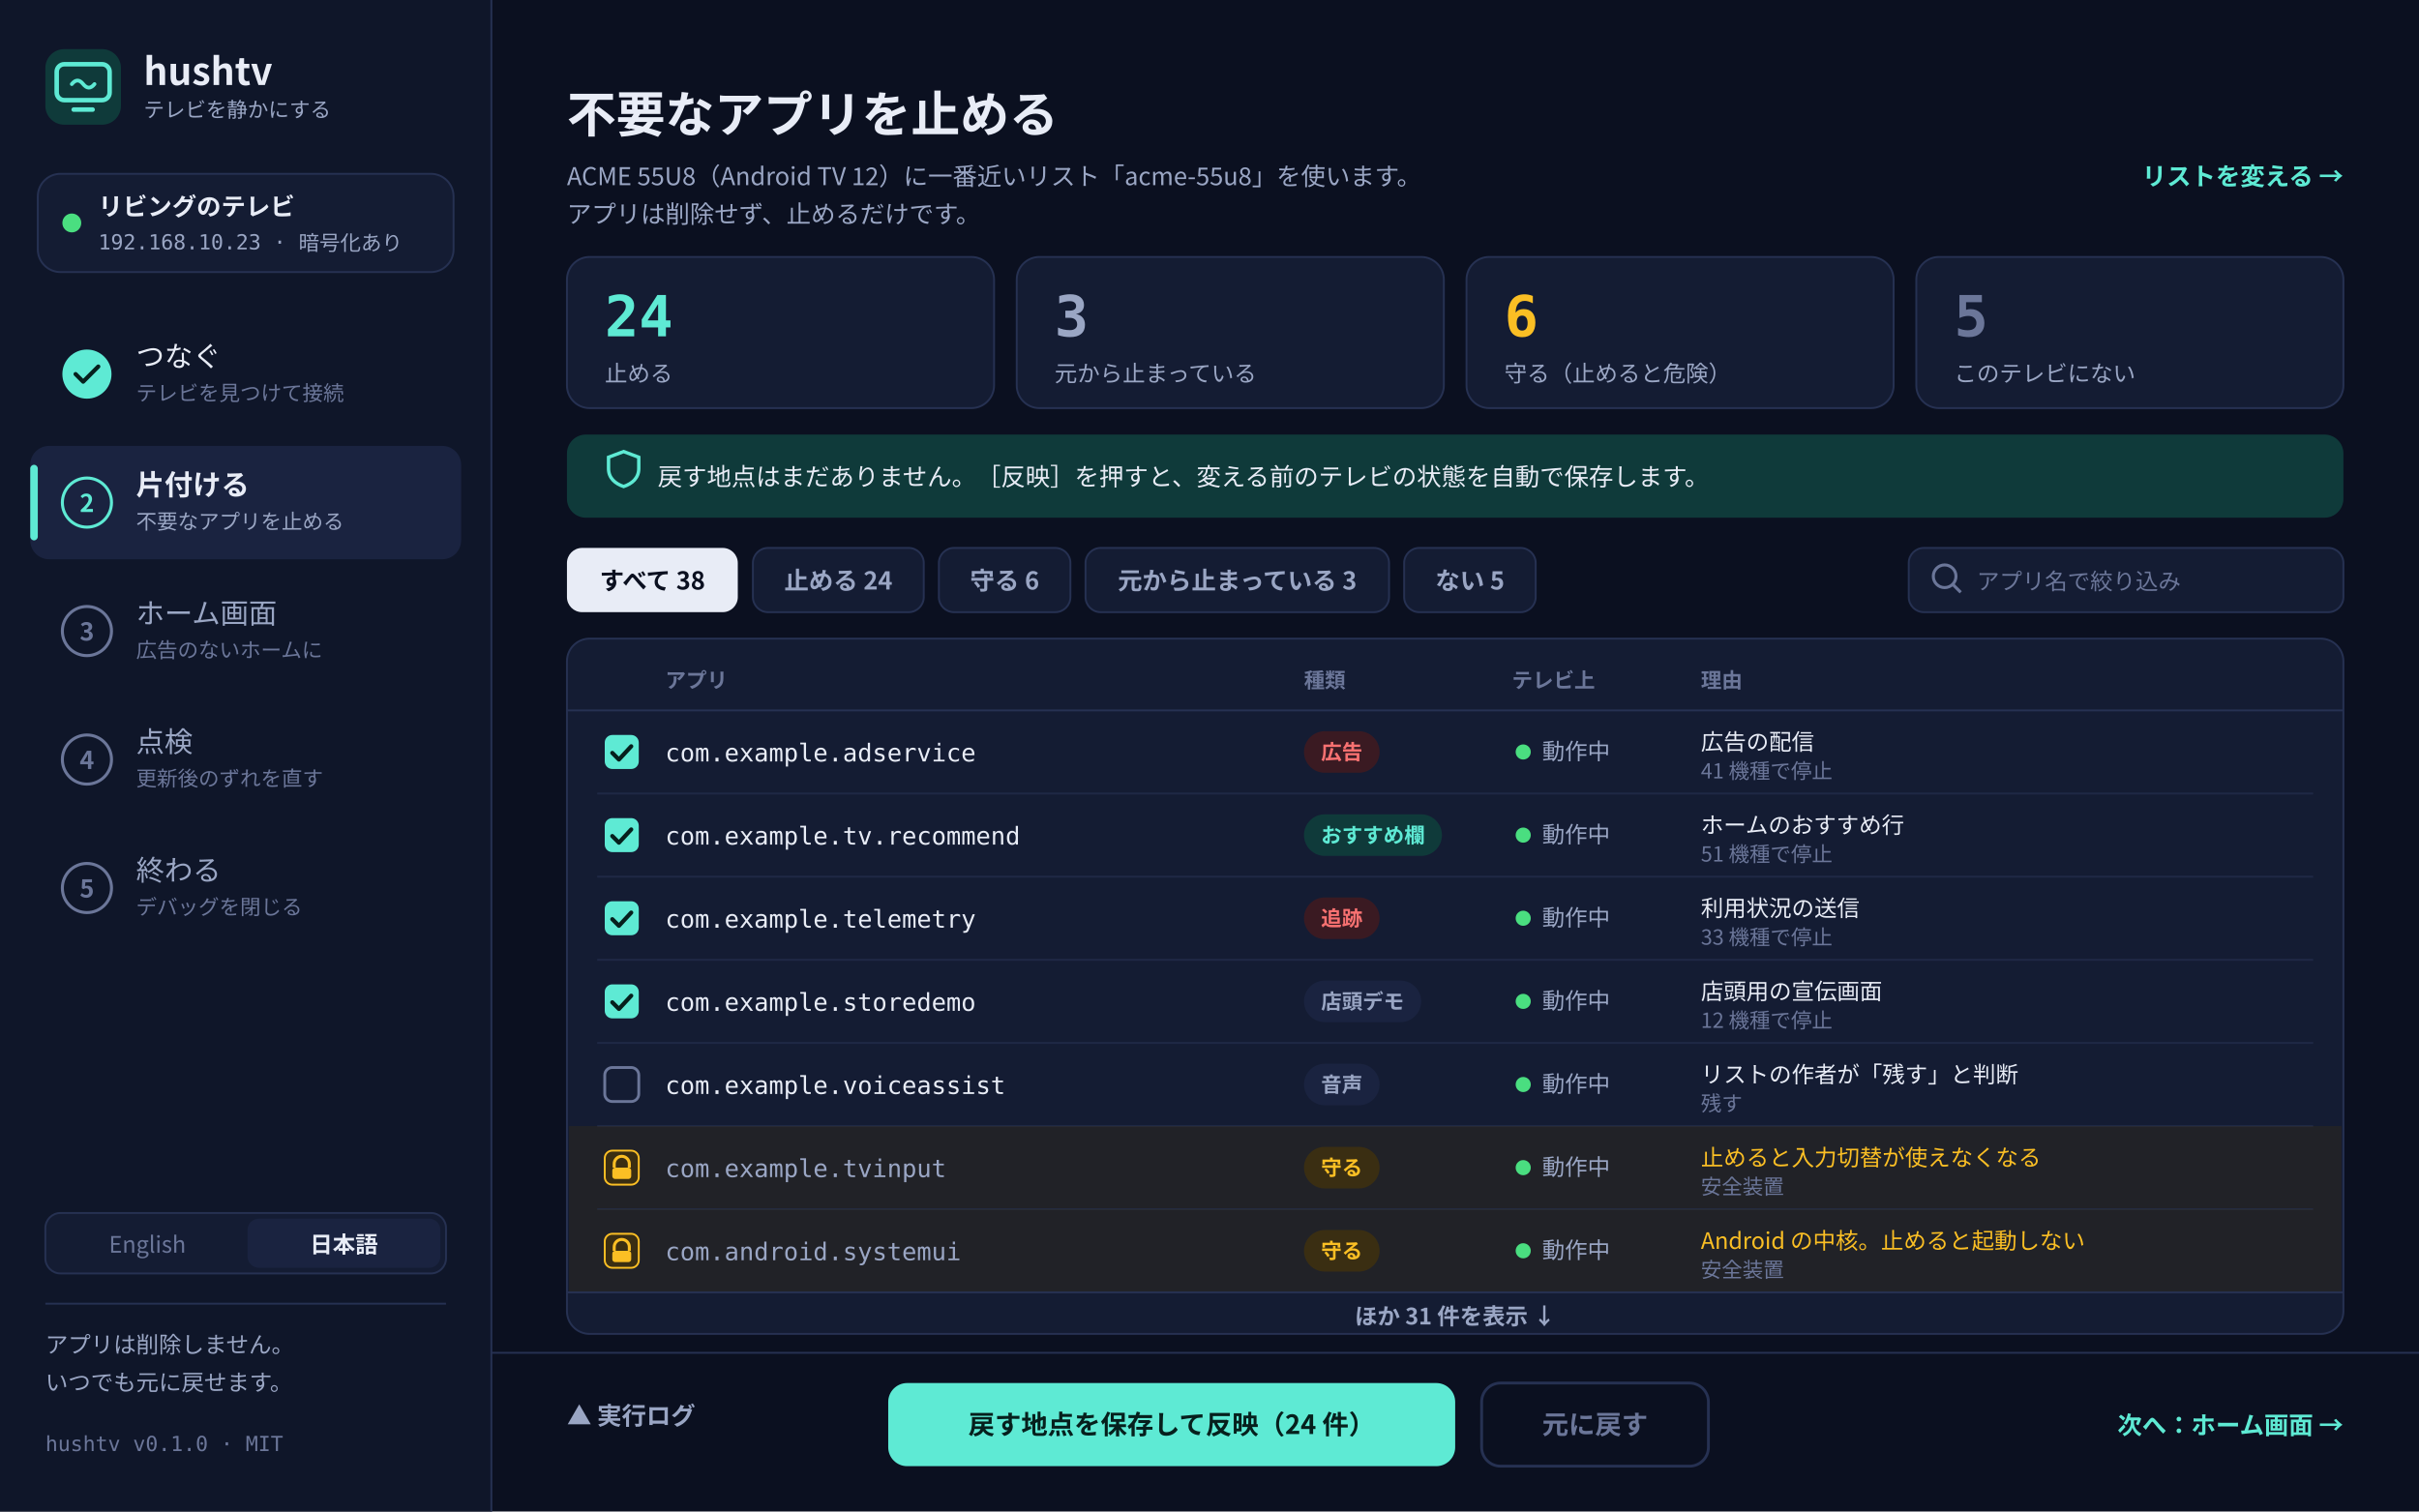
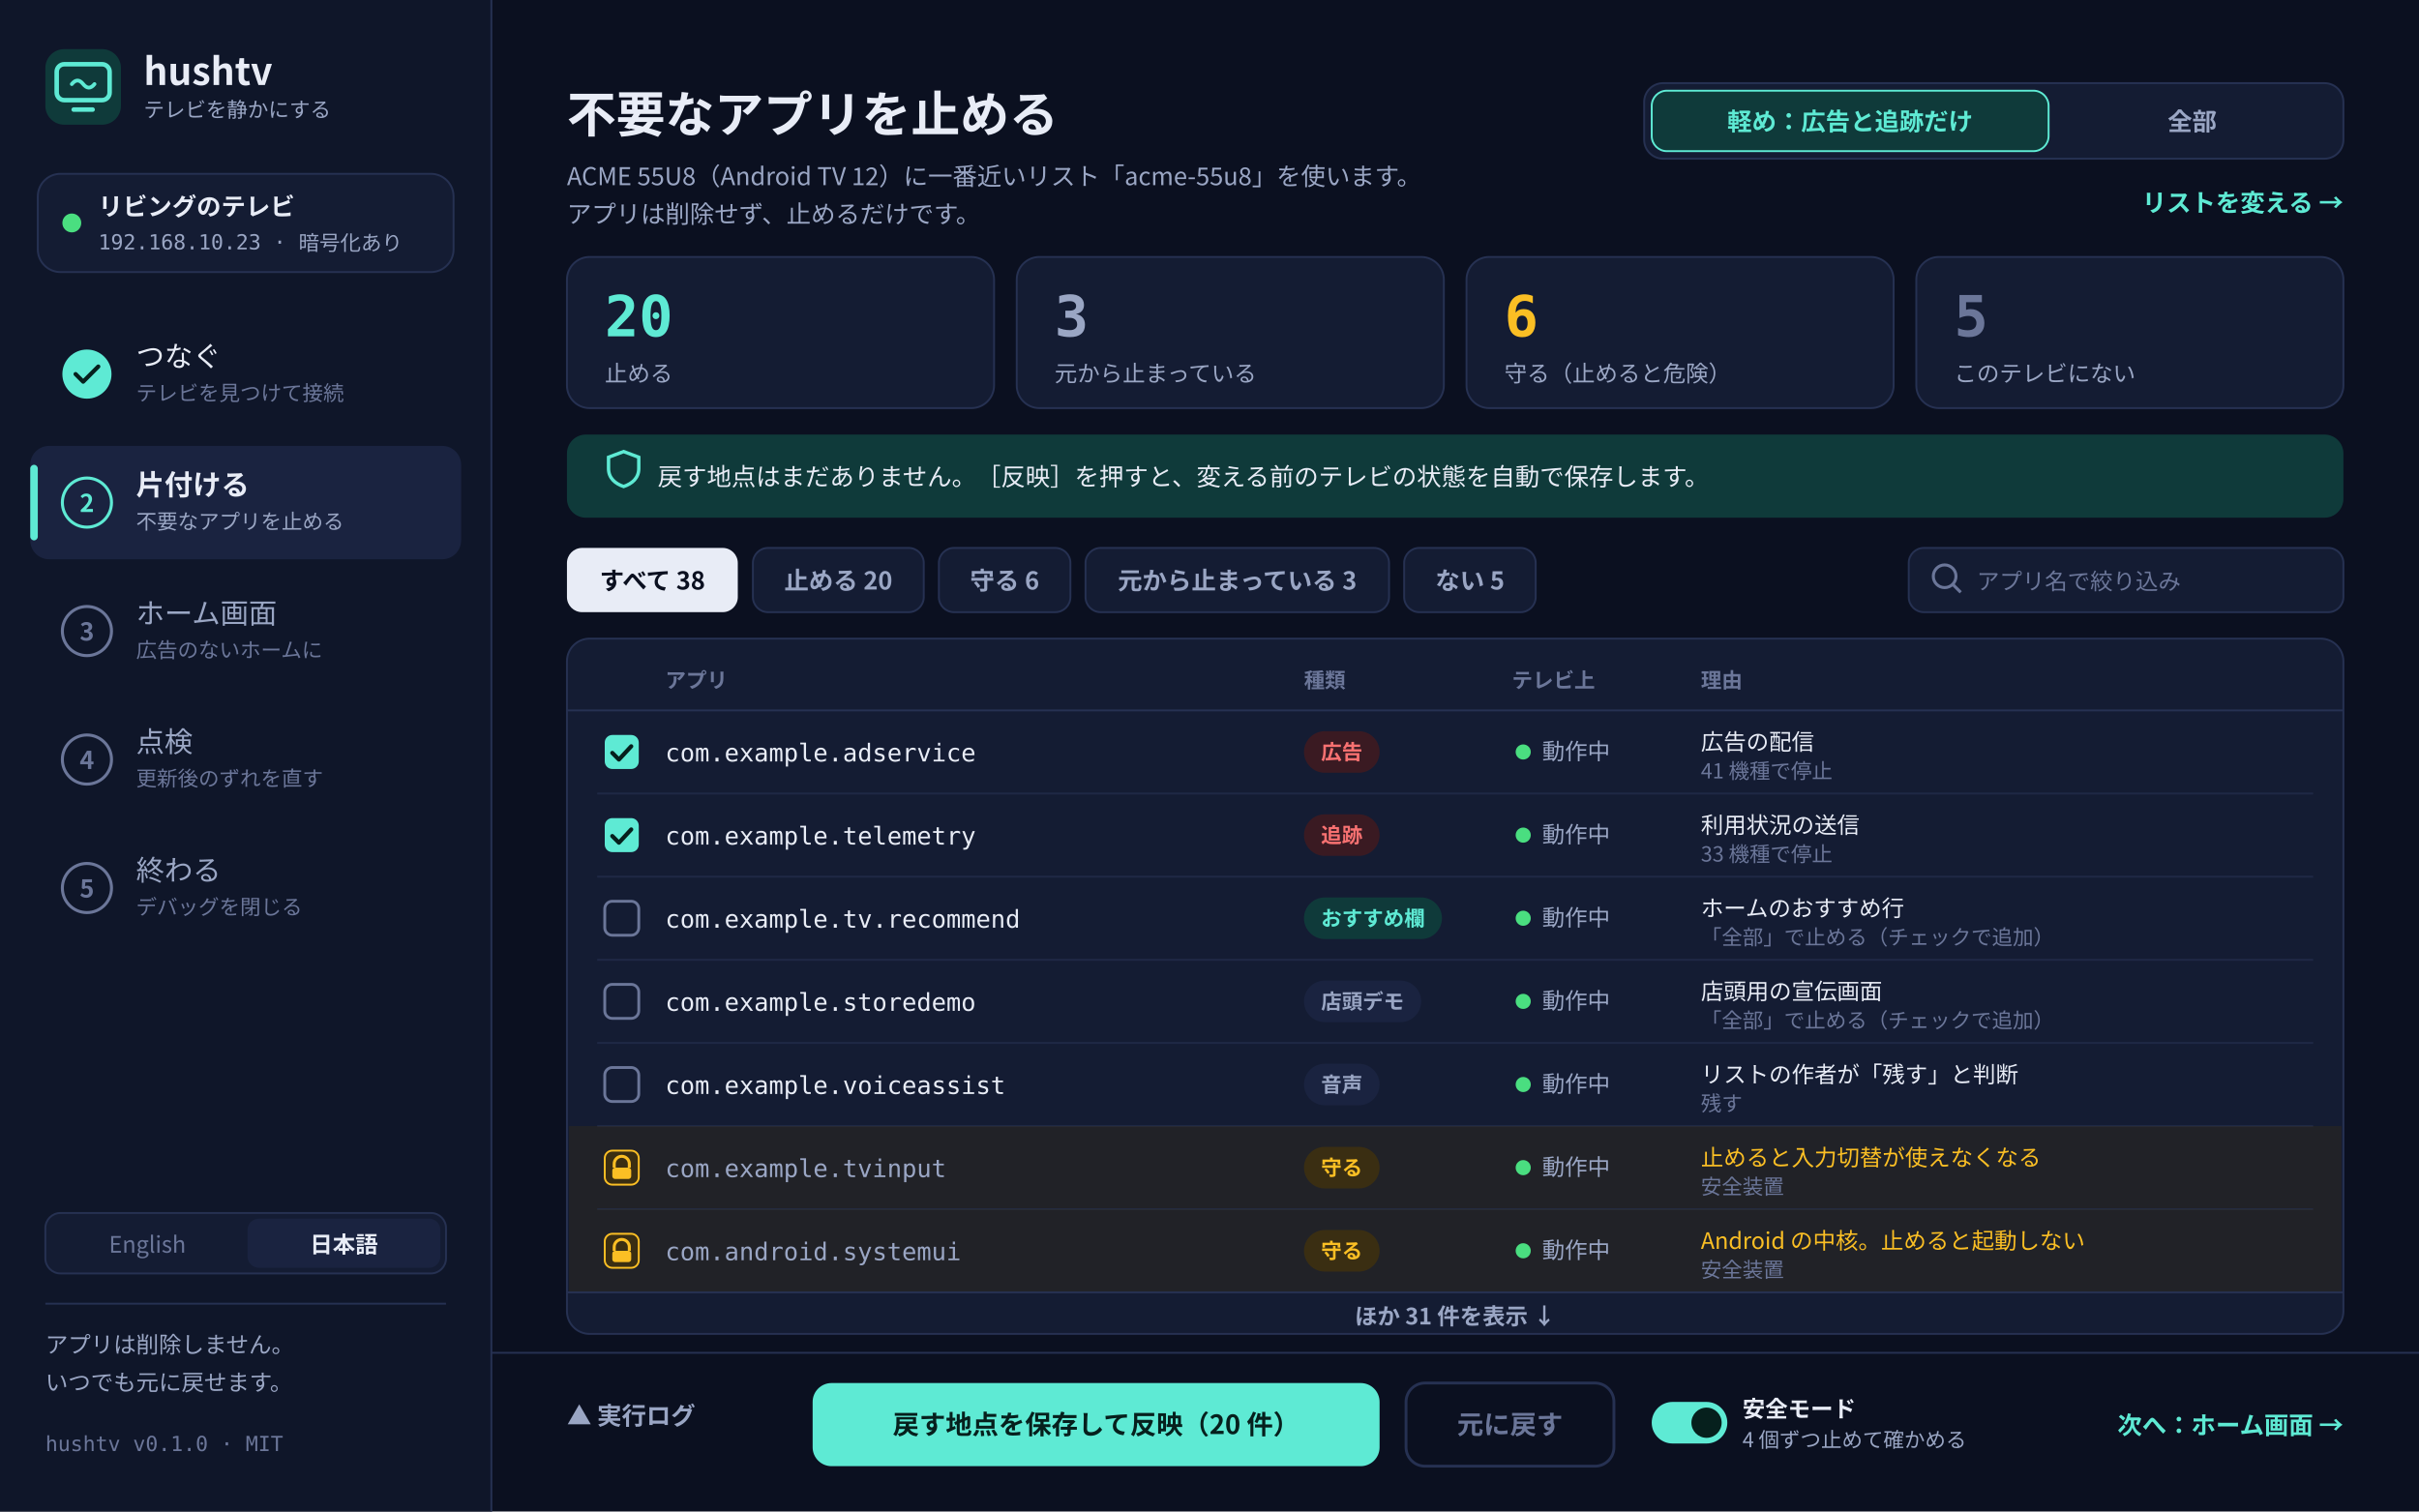
<svg xmlns="http://www.w3.org/2000/svg" width="1280" height="800" viewBox="0 0 1280 800">
  <rect width="1280" height="800" fill="#0B1020" />
  <rect x="0" y="0" width="260" height="800" rx="0" fill="#0F1629" opacity="1" />
  <line x1="260" y1="0" x2="260" y2="800" stroke="#263152" />
  <rect x="24" y="26" width="40" height="40" rx="10" fill="#0F3A3A" opacity="1" />
  <g transform="translate(30,34) scale(1.0)">
    <rect x="0" y="0" width="28" height="19" rx="4" fill="none" stroke="#5EEAD4" stroke-width="2.4" />
    <path d="M9 24h10" stroke="#5EEAD4" stroke-width="2.4" stroke-linecap="round" />
    <path d="M8 10.5c2-2.5 4-2.5 6 0s4 2.5 6 0" stroke="#5EEAD4" stroke-width="2" fill="none" stroke-linecap="round" />
  </g>
  <text x="76" y="45" font-family="'Noto Sans JP','Noto Sans CJK JP','Hiragino Sans','Yu Gothic UI',sans-serif" font-size="20" font-weight="700" fill="#E8ECF6" text-anchor="start" opacity="1">hushtv</text>
  <text x="76" y="62" font-family="'Noto Sans JP','Noto Sans CJK JP','Hiragino Sans','Yu Gothic UI',sans-serif" font-size="11" font-weight="400" fill="#9AA6C4" text-anchor="start" opacity="1">テレビを静かにする</text>
  <rect x="20" y="92" width="220" height="52" rx="12" fill="#141C33" stroke="#263152" stroke-width="1" opacity="1" />
  <circle cx="38" cy="118" r="5" fill="#4ADE80" />
  <text x="52" y="114" font-family="'Noto Sans JP','Noto Sans CJK JP','Hiragino Sans','Yu Gothic UI',sans-serif" font-size="13" font-weight="600" fill="#E8ECF6" text-anchor="start" opacity="1">リビングのテレビ</text>
  <text x="52" y="132" font-family="'JetBrains Mono','SFMono-Regular',Consolas,monospace" font-size="11" font-weight="400" fill="#9AA6C4" text-anchor="start" opacity="1">192.168.10.23 · 暗号化あり</text>
  <circle cx="46" cy="198" r="13" fill="#5EEAD4" />
  <path d="M40 198l4 4 8-8" stroke="#06201D" stroke-width="2.2" fill="none" stroke-linecap="round" stroke-linejoin="round" />
  <text x="72" y="194" font-family="'Noto Sans JP','Noto Sans CJK JP','Hiragino Sans','Yu Gothic UI',sans-serif" font-size="15" font-weight="500" fill="#E8ECF6" text-anchor="start" opacity="1">つなぐ</text>
  <text x="72" y="212" font-family="'Noto Sans JP','Noto Sans CJK JP','Hiragino Sans','Yu Gothic UI',sans-serif" font-size="11" font-weight="400" fill="#6B7699" text-anchor="start" opacity="1">テレビを見つけて接続</text>
  <rect x="16" y="236" width="228" height="60" rx="10" fill="#1A2340" opacity="1" />
  <rect x="16" y="246" width="4" height="40" rx="2" fill="#5EEAD4" opacity="1" />
  <circle cx="46" cy="266" r="13" fill="none" stroke="#5EEAD4" stroke-width="1.6" />
  <text x="46" y="271" font-family="'Noto Sans JP','Noto Sans CJK JP','Hiragino Sans','Yu Gothic UI',sans-serif" font-size="13" font-weight="700" fill="#5EEAD4" text-anchor="middle" opacity="1">2</text>
  <text x="72" y="262" font-family="'Noto Sans JP','Noto Sans CJK JP','Hiragino Sans','Yu Gothic UI',sans-serif" font-size="15" font-weight="700" fill="#E8ECF6" text-anchor="start" opacity="1">片付ける</text>
  <text x="72" y="280" font-family="'Noto Sans JP','Noto Sans CJK JP','Hiragino Sans','Yu Gothic UI',sans-serif" font-size="11" font-weight="400" fill="#9AA6C4" text-anchor="start" opacity="1">不要なアプリを止める</text>
  <circle cx="46" cy="334" r="13" fill="none" stroke="#6B7699" stroke-width="1.6" />
  <text x="46" y="339" font-family="'Noto Sans JP','Noto Sans CJK JP','Hiragino Sans','Yu Gothic UI',sans-serif" font-size="13" font-weight="700" fill="#6B7699" text-anchor="middle" opacity="1">3</text>
  <text x="72" y="330" font-family="'Noto Sans JP','Noto Sans CJK JP','Hiragino Sans','Yu Gothic UI',sans-serif" font-size="15" font-weight="500" fill="#9AA6C4" text-anchor="start" opacity="1">ホーム画面</text>
  <text x="72" y="348" font-family="'Noto Sans JP','Noto Sans CJK JP','Hiragino Sans','Yu Gothic UI',sans-serif" font-size="11" font-weight="400" fill="#6B7699" text-anchor="start" opacity="1">広告のないホームに</text>
  <circle cx="46" cy="402" r="13" fill="none" stroke="#6B7699" stroke-width="1.6" />
  <text x="46" y="407" font-family="'Noto Sans JP','Noto Sans CJK JP','Hiragino Sans','Yu Gothic UI',sans-serif" font-size="13" font-weight="700" fill="#6B7699" text-anchor="middle" opacity="1">4</text>
  <text x="72" y="398" font-family="'Noto Sans JP','Noto Sans CJK JP','Hiragino Sans','Yu Gothic UI',sans-serif" font-size="15" font-weight="500" fill="#9AA6C4" text-anchor="start" opacity="1">点検</text>
  <text x="72" y="416" font-family="'Noto Sans JP','Noto Sans CJK JP','Hiragino Sans','Yu Gothic UI',sans-serif" font-size="11" font-weight="400" fill="#6B7699" text-anchor="start" opacity="1">更新後のずれを直す</text>
  <circle cx="46" cy="470" r="13" fill="none" stroke="#6B7699" stroke-width="1.6" />
  <text x="46" y="475" font-family="'Noto Sans JP','Noto Sans CJK JP','Hiragino Sans','Yu Gothic UI',sans-serif" font-size="13" font-weight="700" fill="#6B7699" text-anchor="middle" opacity="1">5</text>
  <text x="72" y="466" font-family="'Noto Sans JP','Noto Sans CJK JP','Hiragino Sans','Yu Gothic UI',sans-serif" font-size="15" font-weight="500" fill="#9AA6C4" text-anchor="start" opacity="1">終わる</text>
  <text x="72" y="484" font-family="'Noto Sans JP','Noto Sans CJK JP','Hiragino Sans','Yu Gothic UI',sans-serif" font-size="11" font-weight="400" fill="#6B7699" text-anchor="start" opacity="1">デバッグを閉じる</text>
  <rect x="24" y="642" width="212" height="32" rx="8" fill="#141C33" stroke="#263152" stroke-width="1" opacity="1" />
  <rect x="131" y="645" width="102" height="26" rx="6" fill="#1A2340" opacity="1" />
  <text x="78" y="663" font-family="'Noto Sans JP','Noto Sans CJK JP','Hiragino Sans','Yu Gothic UI',sans-serif" font-size="12" font-weight="400" fill="#6B7699" text-anchor="middle">English</text>
  <text x="182" y="663" font-family="'Noto Sans JP','Noto Sans CJK JP','Hiragino Sans','Yu Gothic UI',sans-serif" font-size="12" font-weight="700" fill="#E8ECF6" text-anchor="middle">日本語</text>
  <line x1="24" y1="690" x2="236" y2="690" stroke="#263152" />
  <text x="24" y="716" font-family="'Noto Sans JP','Noto Sans CJK JP','Hiragino Sans','Yu Gothic UI',sans-serif" font-size="12" font-weight="400" fill="#9AA6C4" text-anchor="start" opacity="1">アプリは削除しません。</text>
  <text x="24" y="736" font-family="'Noto Sans JP','Noto Sans CJK JP','Hiragino Sans','Yu Gothic UI',sans-serif" font-size="12" font-weight="400" fill="#9AA6C4" text-anchor="start" opacity="1">いつでも元に戻せます。</text>
  <text x="24" y="768" font-family="'JetBrains Mono','SFMono-Regular',Consolas,monospace" font-size="11" font-weight="400" fill="#6B7699" text-anchor="start" opacity="1">hushtv v0.1.0 · MIT</text>
  <text x="300" y="70" font-family="'Noto Sans JP','Noto Sans CJK JP','Hiragino Sans','Yu Gothic UI',sans-serif" font-size="26" font-weight="700" fill="#E8ECF6" text-anchor="start" opacity="1">不要なアプリを止める</text>
  <text x="300" y="98" font-family="'Noto Sans JP','Noto Sans CJK JP','Hiragino Sans','Yu Gothic UI',sans-serif" font-size="13" font-weight="400" fill="#9AA6C4" text-anchor="start" opacity="1">ACME 55U8（Android TV 12）に一番近いリスト「acme-55u8」を使います。</text>
  <text x="300" y="118" font-family="'Noto Sans JP','Noto Sans CJK JP','Hiragino Sans','Yu Gothic UI',sans-serif" font-size="13" font-weight="400" fill="#9AA6C4" text-anchor="start" opacity="1">アプリは削除せず、止めるだけです。</text>
-   <text x="1240" y="98" font-family="'Noto Sans JP','Noto Sans CJK JP','Hiragino Sans','Yu Gothic UI',sans-serif" font-size="13" font-weight="600" fill="#5EEAD4" text-anchor="end" opacity="1">リストを変える →</text>
+   <rect x="870" y="44" width="370" height="40" rx="10" fill="#141C33" stroke="#263152" stroke-width="1" opacity="1" />
+   <rect x="874" y="48" width="210" height="32" rx="8" fill="#0F3A3A" stroke="#5EEAD4" stroke-width="1" opacity="1" />
+   <text x="979" y="69" font-family="'Noto Sans JP','Noto Sans CJK JP','Hiragino Sans','Yu Gothic UI',sans-serif" font-size="13" font-weight="700" fill="#5EEAD4" text-anchor="middle" opacity="1">軽め：広告と追跡だけ</text>
+   <text x="1160" y="69" font-family="'Noto Sans JP','Noto Sans CJK JP','Hiragino Sans','Yu Gothic UI',sans-serif" font-size="13" font-weight="600" fill="#9AA6C4" text-anchor="middle" opacity="1">全部</text>
+   <text x="1240" y="112" font-family="'Noto Sans JP','Noto Sans CJK JP','Hiragino Sans','Yu Gothic UI',sans-serif" font-size="13" font-weight="600" fill="#5EEAD4" text-anchor="end" opacity="1">リストを変える →</text>
  <rect x="300" y="136" width="226" height="80" rx="12" fill="#141C33" stroke="#263152" stroke-width="1" opacity="1" />
-   <text x="320" y="178" font-family="'JetBrains Mono','SFMono-Regular',Consolas,monospace" font-size="30" font-weight="700" fill="#5EEAD4" text-anchor="start" opacity="1">24</text>
+   <text x="320" y="178" font-family="'JetBrains Mono','SFMono-Regular',Consolas,monospace" font-size="30" font-weight="700" fill="#5EEAD4" text-anchor="start" opacity="1">20</text>
  <text x="320" y="202" font-family="'Noto Sans JP','Noto Sans CJK JP','Hiragino Sans','Yu Gothic UI',sans-serif" font-size="12" font-weight="400" fill="#9AA6C4" text-anchor="start" opacity="1">止める</text>
  <rect x="538" y="136" width="226" height="80" rx="12" fill="#141C33" stroke="#263152" stroke-width="1" opacity="1" />
  <text x="558" y="178" font-family="'JetBrains Mono','SFMono-Regular',Consolas,monospace" font-size="30" font-weight="700" fill="#9AA6C4" text-anchor="start" opacity="1">3</text>
  <text x="558" y="202" font-family="'Noto Sans JP','Noto Sans CJK JP','Hiragino Sans','Yu Gothic UI',sans-serif" font-size="12" font-weight="400" fill="#9AA6C4" text-anchor="start" opacity="1">元から止まっている</text>
  <rect x="776" y="136" width="226" height="80" rx="12" fill="#141C33" stroke="#263152" stroke-width="1" opacity="1" />
  <text x="796" y="178" font-family="'JetBrains Mono','SFMono-Regular',Consolas,monospace" font-size="30" font-weight="700" fill="#FBBF24" text-anchor="start" opacity="1">6</text>
  <text x="796" y="202" font-family="'Noto Sans JP','Noto Sans CJK JP','Hiragino Sans','Yu Gothic UI',sans-serif" font-size="12" font-weight="400" fill="#9AA6C4" text-anchor="start" opacity="1">守る（止めると危険）</text>
  <rect x="1014" y="136" width="226" height="80" rx="12" fill="#141C33" stroke="#263152" stroke-width="1" opacity="1" />
  <text x="1034" y="178" font-family="'JetBrains Mono','SFMono-Regular',Consolas,monospace" font-size="30" font-weight="700" fill="#6B7699" text-anchor="start" opacity="1">5</text>
  <text x="1034" y="202" font-family="'Noto Sans JP','Noto Sans CJK JP','Hiragino Sans','Yu Gothic UI',sans-serif" font-size="12" font-weight="400" fill="#9AA6C4" text-anchor="start" opacity="1">このテレビにない</text>
  <rect x="300" y="230" width="940" height="44" rx="10" fill="#0F3A3A" opacity="1" />
  <path d="M322 242l8-3 8 3v6c0 5-3.5 8-8 9.5-4.5-1.5-8-4.5-8-9.5z" fill="none" stroke="#5EEAD4" stroke-width="1.8" />
  <text x="348" y="257" font-family="'Noto Sans JP','Noto Sans CJK JP','Hiragino Sans','Yu Gothic UI',sans-serif" font-size="13" font-weight="400" fill="#E8ECF6" text-anchor="start" opacity="1">戻す地点はまだありません。［反映］を押すと、変える前のテレビの状態を自動で保存します。</text>
  <rect x="300" y="290" width="90.4" height="34" rx="8" fill="#E8ECF6" opacity="1" />
  <text x="345.2" y="312" font-family="'Noto Sans JP','Noto Sans CJK JP','Hiragino Sans','Yu Gothic UI',sans-serif" font-size="13" font-weight="600" fill="#0B1020" text-anchor="middle" opacity="1">すべて 38</text>
  <rect x="398.4" y="290" width="90.4" height="34" rx="8" fill="#141C33" stroke="#263152" stroke-width="1" opacity="1" />
-   <text x="443.6" y="312" font-family="'Noto Sans JP','Noto Sans CJK JP','Hiragino Sans','Yu Gothic UI',sans-serif" font-size="13" font-weight="600" fill="#9AA6C4" text-anchor="middle" opacity="1">止める 24</text>
+   <text x="443.6" y="312" font-family="'Noto Sans JP','Noto Sans CJK JP','Hiragino Sans','Yu Gothic UI',sans-serif" font-size="13" font-weight="600" fill="#9AA6C4" text-anchor="middle" opacity="1">止める 20</text>
  <rect x="496.8" y="290" width="69.6" height="34" rx="8" fill="#141C33" stroke="#263152" stroke-width="1" opacity="1" />
  <text x="531.6" y="312" font-family="'Noto Sans JP','Noto Sans CJK JP','Hiragino Sans','Yu Gothic UI',sans-serif" font-size="13" font-weight="600" fill="#9AA6C4" text-anchor="middle" opacity="1">守る 6</text>
  <rect x="574.4" y="290" width="160.6" height="34" rx="8" fill="#141C33" stroke="#263152" stroke-width="1" opacity="1" />
  <text x="654.7" y="312" font-family="'Noto Sans JP','Noto Sans CJK JP','Hiragino Sans','Yu Gothic UI',sans-serif" font-size="13" font-weight="600" fill="#9AA6C4" text-anchor="middle" opacity="1">元から止まっている 3</text>
  <rect x="743.0" y="290" width="69.6" height="34" rx="8" fill="#141C33" stroke="#263152" stroke-width="1" opacity="1" />
  <text x="777.8" y="312" font-family="'Noto Sans JP','Noto Sans CJK JP','Hiragino Sans','Yu Gothic UI',sans-serif" font-size="13" font-weight="600" fill="#9AA6C4" text-anchor="middle" opacity="1">ない 5</text>
  <rect x="1010" y="290" width="230" height="34" rx="8" fill="#141C33" stroke="#263152" stroke-width="1" opacity="1" />
  <circle cx="1029" cy="305" r="6" fill="none" stroke="#6B7699" stroke-width="1.6" />
  <path d="M1033.5 309.5l4 4" stroke="#6B7699" stroke-width="1.6" />
  <text x="1046" y="312" font-family="'Noto Sans JP','Noto Sans CJK JP','Hiragino Sans','Yu Gothic UI',sans-serif" font-size="12" font-weight="400" fill="#6B7699" text-anchor="start" opacity="1">アプリ名で絞り込み</text>
  <rect x="300" y="338" width="940" height="368" rx="12" fill="#141C33" stroke="#263152" stroke-width="1" opacity="1" />
  <text x="352" y="364" font-family="'Noto Sans JP','Noto Sans CJK JP','Hiragino Sans','Yu Gothic UI',sans-serif" font-size="11" font-weight="600" fill="#6B7699" text-anchor="start" opacity="1">アプリ</text>
  <text x="690" y="364" font-family="'Noto Sans JP','Noto Sans CJK JP','Hiragino Sans','Yu Gothic UI',sans-serif" font-size="11" font-weight="600" fill="#6B7699" text-anchor="start" opacity="1">種類</text>
  <text x="800" y="364" font-family="'Noto Sans JP','Noto Sans CJK JP','Hiragino Sans','Yu Gothic UI',sans-serif" font-size="11" font-weight="600" fill="#6B7699" text-anchor="start" opacity="1">テレビ上</text>
  <text x="900" y="364" font-family="'Noto Sans JP','Noto Sans CJK JP','Hiragino Sans','Yu Gothic UI',sans-serif" font-size="11" font-weight="600" fill="#6B7699" text-anchor="start" opacity="1">理由</text>
  <line x1="300" y1="376" x2="1240" y2="376" stroke="#263152" />
  <rect x="320" y="389" width="18" height="18" rx="4" fill="#5EEAD4" opacity="1" />
  <path d="M324 398.5l3.5 3.5 6.5-7" stroke="#06201D" stroke-width="2.2" fill="none" stroke-linecap="round" stroke-linejoin="round" />
  <text x="352" y="403" font-family="'JetBrains Mono','SFMono-Regular',Consolas,monospace" font-size="13" font-weight="500" fill="#E8ECF6" text-anchor="start" opacity="1">com.example.adservice</text>
  <rect x="690" y="387" width="40" height="22" rx="11" fill="#3A1A22" opacity="1" />
  <text x="710.0" y="402" font-family="'Noto Sans JP','Noto Sans CJK JP','Hiragino Sans','Yu Gothic UI',sans-serif" font-size="11" font-weight="600" fill="#F87171" text-anchor="middle" opacity="1">広告</text>
  <circle cx="806" cy="398" r="4" fill="#4ADE80" />
  <text x="816" y="402" font-family="'Noto Sans JP','Noto Sans CJK JP','Hiragino Sans','Yu Gothic UI',sans-serif" font-size="12" font-weight="400" fill="#9AA6C4" text-anchor="start" opacity="1">動作中</text>
  <text x="900" y="397" font-family="'Noto Sans JP','Noto Sans CJK JP','Hiragino Sans','Yu Gothic UI',sans-serif" font-size="12" font-weight="400" fill="#E8ECF6" text-anchor="start" opacity="1">広告の配信</text>
  <text x="900" y="412" font-family="'Noto Sans JP','Noto Sans CJK JP','Hiragino Sans','Yu Gothic UI',sans-serif" font-size="11" font-weight="400" fill="#6B7699" text-anchor="start" opacity="1">41 機種で停止</text>
  <line x1="316" y1="420" x2="1224" y2="420" stroke="#263152" opacity="0.6" />
  <rect x="320" y="433" width="18" height="18" rx="4" fill="#5EEAD4" opacity="1" />
  <path d="M324 442.5l3.5 3.5 6.5-7" stroke="#06201D" stroke-width="2.2" fill="none" stroke-linecap="round" stroke-linejoin="round" />
-   <text x="352" y="447" font-family="'JetBrains Mono','SFMono-Regular',Consolas,monospace" font-size="13" font-weight="500" fill="#E8ECF6" text-anchor="start" opacity="1">com.example.tv.recommend</text>
-   <rect x="690" y="431" width="73" height="22" rx="11" fill="#0F3A3A" opacity="1" />
-   <text x="726.5" y="446" font-family="'Noto Sans JP','Noto Sans CJK JP','Hiragino Sans','Yu Gothic UI',sans-serif" font-size="11" font-weight="600" fill="#5EEAD4" text-anchor="middle" opacity="1">おすすめ欄</text>
+   <text x="352" y="447" font-family="'JetBrains Mono','SFMono-Regular',Consolas,monospace" font-size="13" font-weight="500" fill="#E8ECF6" text-anchor="start" opacity="1">com.example.telemetry</text>
+   <rect x="690" y="431" width="40" height="22" rx="11" fill="#3A1A22" opacity="1" />
+   <text x="710.0" y="446" font-family="'Noto Sans JP','Noto Sans CJK JP','Hiragino Sans','Yu Gothic UI',sans-serif" font-size="11" font-weight="600" fill="#F87171" text-anchor="middle" opacity="1">追跡</text>
  <circle cx="806" cy="442" r="4" fill="#4ADE80" />
  <text x="816" y="446" font-family="'Noto Sans JP','Noto Sans CJK JP','Hiragino Sans','Yu Gothic UI',sans-serif" font-size="12" font-weight="400" fill="#9AA6C4" text-anchor="start" opacity="1">動作中</text>
-   <text x="900" y="441" font-family="'Noto Sans JP','Noto Sans CJK JP','Hiragino Sans','Yu Gothic UI',sans-serif" font-size="12" font-weight="400" fill="#E8ECF6" text-anchor="start" opacity="1">ホームのおすすめ行</text>
-   <text x="900" y="456" font-family="'Noto Sans JP','Noto Sans CJK JP','Hiragino Sans','Yu Gothic UI',sans-serif" font-size="11" font-weight="400" fill="#6B7699" text-anchor="start" opacity="1">51 機種で停止</text>
+   <text x="900" y="441" font-family="'Noto Sans JP','Noto Sans CJK JP','Hiragino Sans','Yu Gothic UI',sans-serif" font-size="12" font-weight="400" fill="#E8ECF6" text-anchor="start" opacity="1">利用状況の送信</text>
+   <text x="900" y="456" font-family="'Noto Sans JP','Noto Sans CJK JP','Hiragino Sans','Yu Gothic UI',sans-serif" font-size="11" font-weight="400" fill="#6B7699" text-anchor="start" opacity="1">33 機種で停止</text>
  <line x1="316" y1="464" x2="1224" y2="464" stroke="#263152" opacity="0.6" />
-   <rect x="320" y="477" width="18" height="18" rx="4" fill="#5EEAD4" opacity="1" />
-   <path d="M324 486.5l3.5 3.5 6.5-7" stroke="#06201D" stroke-width="2.2" fill="none" stroke-linecap="round" stroke-linejoin="round" />
-   <text x="352" y="491" font-family="'JetBrains Mono','SFMono-Regular',Consolas,monospace" font-size="13" font-weight="500" fill="#E8ECF6" text-anchor="start" opacity="1">com.example.telemetry</text>
-   <rect x="690" y="475" width="40" height="22" rx="11" fill="#3A1A22" opacity="1" />
-   <text x="710.0" y="490" font-family="'Noto Sans JP','Noto Sans CJK JP','Hiragino Sans','Yu Gothic UI',sans-serif" font-size="11" font-weight="600" fill="#F87171" text-anchor="middle" opacity="1">追跡</text>
+   <rect x="320" y="477" width="18" height="18" rx="4" fill="none" stroke="#6B7699" stroke-width="1.5" opacity="1" />
+   <text x="352" y="491" font-family="'JetBrains Mono','SFMono-Regular',Consolas,monospace" font-size="13" font-weight="500" fill="#E8ECF6" text-anchor="start" opacity="1">com.example.tv.recommend</text>
+   <rect x="690" y="475" width="73" height="22" rx="11" fill="#0F3A3A" opacity="1" />
+   <text x="726.5" y="490" font-family="'Noto Sans JP','Noto Sans CJK JP','Hiragino Sans','Yu Gothic UI',sans-serif" font-size="11" font-weight="600" fill="#5EEAD4" text-anchor="middle" opacity="1">おすすめ欄</text>
  <circle cx="806" cy="486" r="4" fill="#4ADE80" />
  <text x="816" y="490" font-family="'Noto Sans JP','Noto Sans CJK JP','Hiragino Sans','Yu Gothic UI',sans-serif" font-size="12" font-weight="400" fill="#9AA6C4" text-anchor="start" opacity="1">動作中</text>
-   <text x="900" y="485" font-family="'Noto Sans JP','Noto Sans CJK JP','Hiragino Sans','Yu Gothic UI',sans-serif" font-size="12" font-weight="400" fill="#E8ECF6" text-anchor="start" opacity="1">利用状況の送信</text>
-   <text x="900" y="500" font-family="'Noto Sans JP','Noto Sans CJK JP','Hiragino Sans','Yu Gothic UI',sans-serif" font-size="11" font-weight="400" fill="#6B7699" text-anchor="start" opacity="1">33 機種で停止</text>
+   <text x="900" y="485" font-family="'Noto Sans JP','Noto Sans CJK JP','Hiragino Sans','Yu Gothic UI',sans-serif" font-size="12" font-weight="400" fill="#E8ECF6" text-anchor="start" opacity="1">ホームのおすすめ行</text>
+   <text x="900" y="500" font-family="'Noto Sans JP','Noto Sans CJK JP','Hiragino Sans','Yu Gothic UI',sans-serif" font-size="11" font-weight="400" fill="#6B7699" text-anchor="start" opacity="1">「全部」で止める（チェックで追加）</text>
  <line x1="316" y1="508" x2="1224" y2="508" stroke="#263152" opacity="0.6" />
-   <rect x="320" y="521" width="18" height="18" rx="4" fill="#5EEAD4" opacity="1" />
-   <path d="M324 530.5l3.5 3.5 6.5-7" stroke="#06201D" stroke-width="2.2" fill="none" stroke-linecap="round" stroke-linejoin="round" />
+   <rect x="320" y="521" width="18" height="18" rx="4" fill="none" stroke="#6B7699" stroke-width="1.5" opacity="1" />
  <text x="352" y="535" font-family="'JetBrains Mono','SFMono-Regular',Consolas,monospace" font-size="13" font-weight="500" fill="#E8ECF6" text-anchor="start" opacity="1">com.example.storedemo</text>
  <rect x="690" y="519" width="62" height="22" rx="11" fill="#1A2340" opacity="1" />
  <text x="721.0" y="534" font-family="'Noto Sans JP','Noto Sans CJK JP','Hiragino Sans','Yu Gothic UI',sans-serif" font-size="11" font-weight="600" fill="#9AA6C4" text-anchor="middle" opacity="1">店頭デモ</text>
  <circle cx="806" cy="530" r="4" fill="#4ADE80" />
  <text x="816" y="534" font-family="'Noto Sans JP','Noto Sans CJK JP','Hiragino Sans','Yu Gothic UI',sans-serif" font-size="12" font-weight="400" fill="#9AA6C4" text-anchor="start" opacity="1">動作中</text>
  <text x="900" y="529" font-family="'Noto Sans JP','Noto Sans CJK JP','Hiragino Sans','Yu Gothic UI',sans-serif" font-size="12" font-weight="400" fill="#E8ECF6" text-anchor="start" opacity="1">店頭用の宣伝画面</text>
-   <text x="900" y="544" font-family="'Noto Sans JP','Noto Sans CJK JP','Hiragino Sans','Yu Gothic UI',sans-serif" font-size="11" font-weight="400" fill="#6B7699" text-anchor="start" opacity="1">12 機種で停止</text>
+   <text x="900" y="544" font-family="'Noto Sans JP','Noto Sans CJK JP','Hiragino Sans','Yu Gothic UI',sans-serif" font-size="11" font-weight="400" fill="#6B7699" text-anchor="start" opacity="1">「全部」で止める（チェックで追加）</text>
  <line x1="316" y1="552" x2="1224" y2="552" stroke="#263152" opacity="0.6" />
  <rect x="320" y="565" width="18" height="18" rx="4" fill="none" stroke="#6B7699" stroke-width="1.5" opacity="1" />
  <text x="352" y="579" font-family="'JetBrains Mono','SFMono-Regular',Consolas,monospace" font-size="13" font-weight="500" fill="#E8ECF6" text-anchor="start" opacity="1">com.example.voiceassist</text>
  <rect x="690" y="563" width="40" height="22" rx="11" fill="#1A2340" opacity="1" />
  <text x="710.0" y="578" font-family="'Noto Sans JP','Noto Sans CJK JP','Hiragino Sans','Yu Gothic UI',sans-serif" font-size="11" font-weight="600" fill="#9AA6C4" text-anchor="middle" opacity="1">音声</text>
  <circle cx="806" cy="574" r="4" fill="#4ADE80" />
  <text x="816" y="578" font-family="'Noto Sans JP','Noto Sans CJK JP','Hiragino Sans','Yu Gothic UI',sans-serif" font-size="12" font-weight="400" fill="#9AA6C4" text-anchor="start" opacity="1">動作中</text>
  <text x="900" y="573" font-family="'Noto Sans JP','Noto Sans CJK JP','Hiragino Sans','Yu Gothic UI',sans-serif" font-size="12" font-weight="400" fill="#E8ECF6" text-anchor="start" opacity="1">リストの作者が「残す」と判断</text>
  <text x="900" y="588" font-family="'Noto Sans JP','Noto Sans CJK JP','Hiragino Sans','Yu Gothic UI',sans-serif" font-size="11" font-weight="400" fill="#6B7699" text-anchor="start" opacity="1">残す</text>
  <line x1="316" y1="596" x2="1224" y2="596" stroke="#263152" opacity="0.6" />
  <rect x="301" y="596" width="938" height="44" fill="#3A2E12" opacity="0.35" />
  <rect x="320" y="609" width="18" height="18" rx="4" fill="#3A2E12" stroke="#FBBF24" stroke-width="1" opacity="1" />
  <path d="M325 618v-2a4 4 0 0 1 8 0v2" stroke="#FBBF24" stroke-width="1.6" fill="none" />
  <rect x="324" y="618" width="10" height="6" rx="1.5" fill="#FBBF24" opacity="1" />
  <text x="352" y="623" font-family="'JetBrains Mono','SFMono-Regular',Consolas,monospace" font-size="13" font-weight="500" fill="#9AA6C4" text-anchor="start" opacity="1">com.example.tvinput</text>
  <rect x="690" y="607" width="40" height="22" rx="11" fill="#3A2E12" opacity="1" />
  <text x="710.0" y="622" font-family="'Noto Sans JP','Noto Sans CJK JP','Hiragino Sans','Yu Gothic UI',sans-serif" font-size="11" font-weight="600" fill="#FBBF24" text-anchor="middle" opacity="1">守る</text>
  <circle cx="806" cy="618" r="4" fill="#4ADE80" />
  <text x="816" y="622" font-family="'Noto Sans JP','Noto Sans CJK JP','Hiragino Sans','Yu Gothic UI',sans-serif" font-size="12" font-weight="400" fill="#9AA6C4" text-anchor="start" opacity="1">動作中</text>
  <text x="900" y="617" font-family="'Noto Sans JP','Noto Sans CJK JP','Hiragino Sans','Yu Gothic UI',sans-serif" font-size="12" font-weight="400" fill="#FBBF24" text-anchor="start" opacity="1">止めると入力切替が使えなくなる</text>
  <text x="900" y="632" font-family="'Noto Sans JP','Noto Sans CJK JP','Hiragino Sans','Yu Gothic UI',sans-serif" font-size="11" font-weight="400" fill="#6B7699" text-anchor="start" opacity="1">安全装置</text>
  <line x1="316" y1="640" x2="1224" y2="640" stroke="#263152" opacity="0.6" />
  <rect x="301" y="640" width="938" height="44" fill="#3A2E12" opacity="0.35" />
  <rect x="320" y="653" width="18" height="18" rx="4" fill="#3A2E12" stroke="#FBBF24" stroke-width="1" opacity="1" />
  <path d="M325 662v-2a4 4 0 0 1 8 0v2" stroke="#FBBF24" stroke-width="1.6" fill="none" />
  <rect x="324" y="662" width="10" height="6" rx="1.5" fill="#FBBF24" opacity="1" />
  <text x="352" y="667" font-family="'JetBrains Mono','SFMono-Regular',Consolas,monospace" font-size="13" font-weight="500" fill="#9AA6C4" text-anchor="start" opacity="1">com.android.systemui</text>
  <rect x="690" y="651" width="40" height="22" rx="11" fill="#3A2E12" opacity="1" />
  <text x="710.0" y="666" font-family="'Noto Sans JP','Noto Sans CJK JP','Hiragino Sans','Yu Gothic UI',sans-serif" font-size="11" font-weight="600" fill="#FBBF24" text-anchor="middle" opacity="1">守る</text>
  <circle cx="806" cy="662" r="4" fill="#4ADE80" />
  <text x="816" y="666" font-family="'Noto Sans JP','Noto Sans CJK JP','Hiragino Sans','Yu Gothic UI',sans-serif" font-size="12" font-weight="400" fill="#9AA6C4" text-anchor="start" opacity="1">動作中</text>
  <text x="900" y="661" font-family="'Noto Sans JP','Noto Sans CJK JP','Hiragino Sans','Yu Gothic UI',sans-serif" font-size="12" font-weight="400" fill="#FBBF24" text-anchor="start" opacity="1">Android の中核。止めると起動しない</text>
  <text x="900" y="676" font-family="'Noto Sans JP','Noto Sans CJK JP','Hiragino Sans','Yu Gothic UI',sans-serif" font-size="11" font-weight="400" fill="#6B7699" text-anchor="start" opacity="1">安全装置</text>
  <line x1="300" y1="684" x2="1240" y2="684" stroke="#263152" />
  <text x="770" y="701" font-family="'Noto Sans JP','Noto Sans CJK JP','Hiragino Sans','Yu Gothic UI',sans-serif" font-size="12" font-weight="600" fill="#9AA6C4" text-anchor="middle" opacity="1">ほか 31 件を表示 ↓</text>
  <line x1="260" y1="716" x2="1280" y2="716" stroke="#263152" />
  <text x="300" y="754" font-family="'Noto Sans JP','Noto Sans CJK JP','Hiragino Sans','Yu Gothic UI',sans-serif" font-size="13" font-weight="600" fill="#9AA6C4" text-anchor="start" opacity="1">▲ 実行ログ</text>
-   <rect x="470" y="732" width="300" height="44" rx="10" fill="#5EEAD4" opacity="1" />
-   <text x="620.0" y="759.0" font-family="'Noto Sans JP','Noto Sans CJK JP','Hiragino Sans','Yu Gothic UI',sans-serif" font-size="14" font-weight="700" fill="#06201D" text-anchor="middle" opacity="1">戻す地点を保存して反映（24 件）</text>
-   <rect x="784" y="732" width="120" height="44" rx="10" fill="none" stroke="#263152" stroke-width="1.5" opacity="1" />
-   <text x="844.0" y="759.0" font-family="'Noto Sans JP','Noto Sans CJK JP','Hiragino Sans','Yu Gothic UI',sans-serif" font-size="14" font-weight="600" fill="#6B7699" text-anchor="middle" opacity="1">元に戻す</text>
+   <rect x="430" y="732" width="300" height="44" rx="10" fill="#5EEAD4" opacity="1" />
+   <text x="580.0" y="759.0" font-family="'Noto Sans JP','Noto Sans CJK JP','Hiragino Sans','Yu Gothic UI',sans-serif" font-size="14" font-weight="700" fill="#06201D" text-anchor="middle" opacity="1">戻す地点を保存して反映（20 件）</text>
+   <rect x="744" y="732" width="110" height="44" rx="10" fill="none" stroke="#263152" stroke-width="1.5" opacity="1" />
+   <text x="799.0" y="759.0" font-family="'Noto Sans JP','Noto Sans CJK JP','Hiragino Sans','Yu Gothic UI',sans-serif" font-size="14" font-weight="600" fill="#6B7699" text-anchor="middle" opacity="1">元に戻す</text>
+   <rect x="874" y="742" width="40" height="22" rx="11" fill="#5EEAD4" opacity="1" />
+   <circle cx="903" cy="753" r="8" fill="#06201D" />
+   <text x="922" y="750" font-family="'Noto Sans JP','Noto Sans CJK JP','Hiragino Sans','Yu Gothic UI',sans-serif" font-size="12" font-weight="700" fill="#E8ECF6" text-anchor="start" opacity="1">安全モード</text>
+   <text x="922" y="766" font-family="'Noto Sans JP','Noto Sans CJK JP','Hiragino Sans','Yu Gothic UI',sans-serif" font-size="11" font-weight="400" fill="#9AA6C4" text-anchor="start" opacity="1">4 個ずつ止めて確かめる</text>
  <text x="1240" y="759" font-family="'Noto Sans JP','Noto Sans CJK JP','Hiragino Sans','Yu Gothic UI',sans-serif" font-size="13" font-weight="600" fill="#5EEAD4" text-anchor="end" opacity="1">次へ：ホーム画面 →</text>
</svg>
